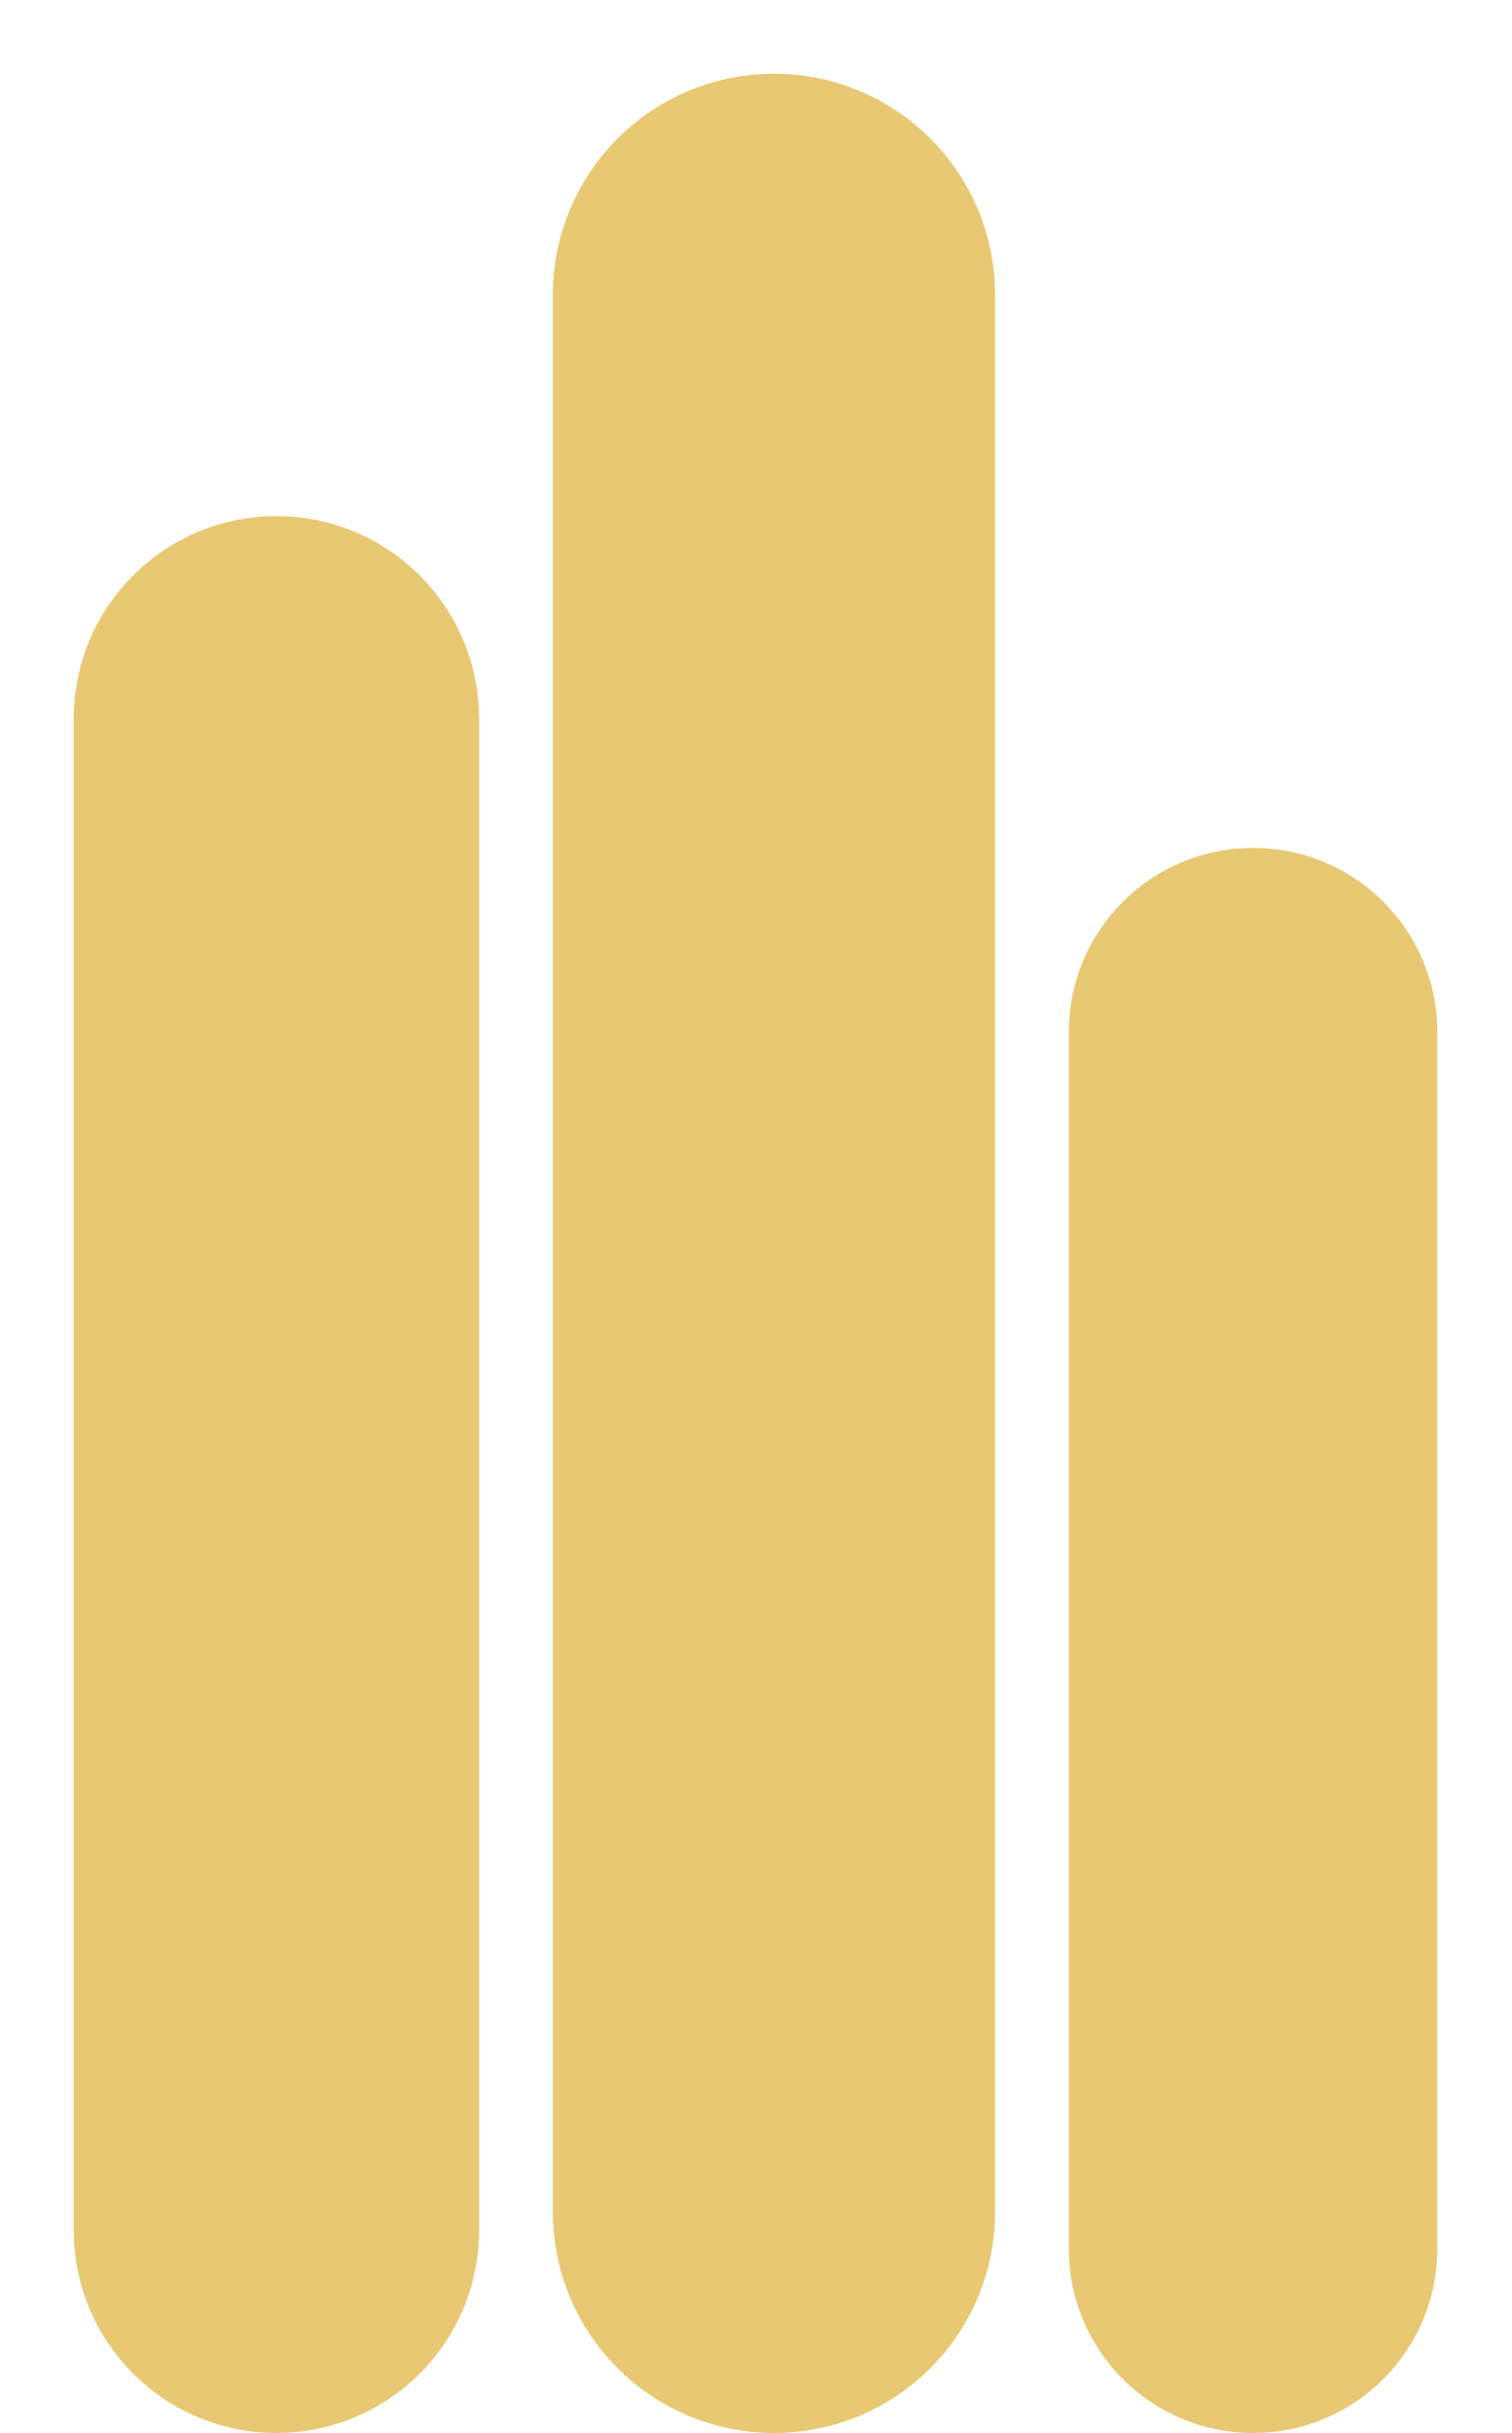
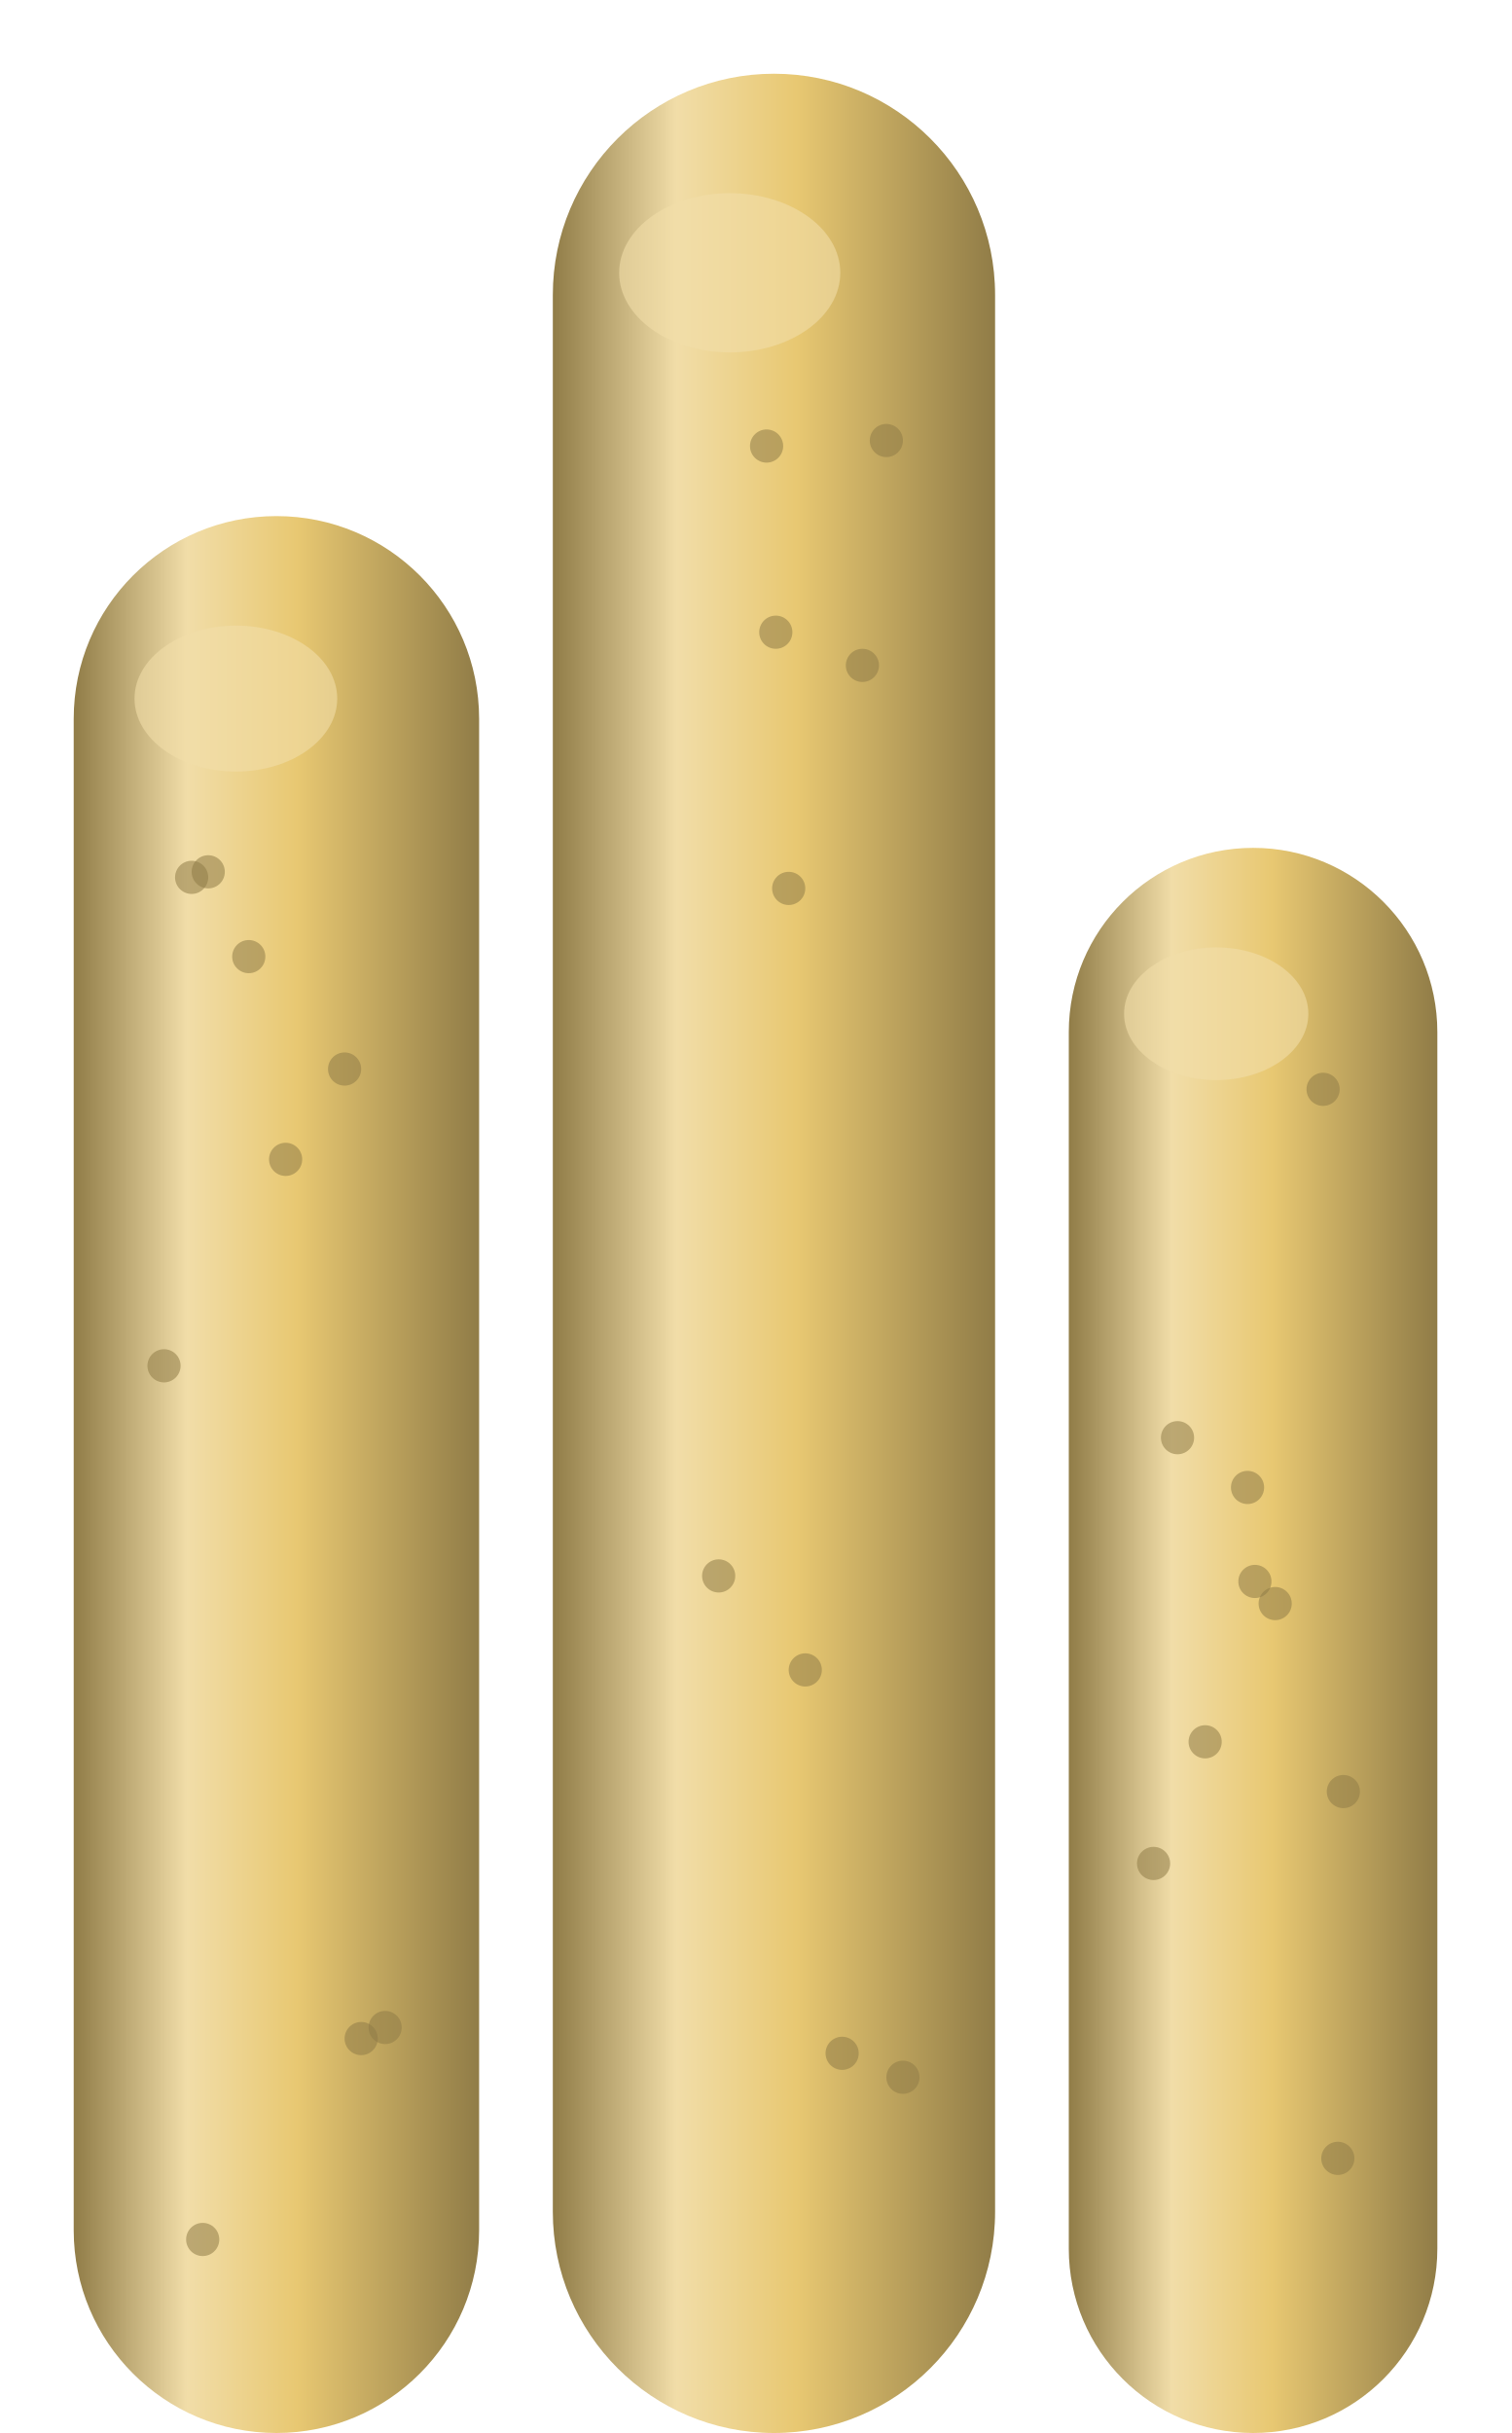
<svg xmlns="http://www.w3.org/2000/svg" viewBox="1090 168 82 132">
-   <g fill="#e8c872">
-     <rect x="1094" y="196" width="22" height="104" rx="11" />
-     <rect x="1120" y="172" width="24" height="128" rx="12" />
-     <rect x="1148" y="214" width="20" height="86" rx="10" />
-   </g>
+   <defs>
+     <linearGradient id="t" x1="0" y1="0" x2="1" y2="0">
+       <stop offset="0" stop-color="#907c47" />
+       <stop offset="0.28" stop-color="#f1dda8" />
+       <stop offset="0.55" stop-color="#e8c872" />
+       <stop offset="1" stop-color="#907c47" />
+     </linearGradient>
+   </defs>
+   <rect x="1094" y="196" width="22" height="104" rx="11.0" fill="url(#t)" />
+   <ellipse cx="1102.8" cy="205.9" rx="5.5" ry="3.96" fill="#f1dda8" opacity="0.6" />
+   <rect x="1120" y="172" width="24" height="128" rx="12.0" fill="url(#t)" />
+   <ellipse cx="1129.6" cy="182.8" rx="6.0" ry="4.32" fill="#f1dda8" opacity="0.6" />
+   <rect x="1148" y="214" width="20" height="86" rx="10.0" fill="url(#t)" />
+   <ellipse cx="1156.0" cy="223.0" rx="5.0" ry="3.6" fill="#f1dda8" opacity="0.6" />
+   <circle cx="1101.3" cy="215.3" r="0.9" fill="#907c47" opacity="0.55" />
+   <circle cx="1103.5" cy="219.9" r="0.9" fill="#907c47" opacity="0.55" />
+   <circle cx="1098.9" cy="242.1" r="0.9" fill="#907c47" opacity="0.55" />
+   <circle cx="1110.9" cy="278.0" r="0.9" fill="#907c47" opacity="0.55" />
+   <circle cx="1108.7" cy="226.0" r="0.9" fill="#907c47" opacity="0.55" />
+   <circle cx="1105.5" cy="230.9" r="0.9" fill="#907c47" opacity="0.55" />
+   <circle cx="1100.4" cy="215.6" r="0.9" fill="#907c47" opacity="0.55" />
+   <circle cx="1101.0" cy="289.5" r="0.9" fill="#907c47" opacity="0.55" />
+   <circle cx="1109.6" cy="278.6" r="0.9" fill="#907c47" opacity="0.55" />
+   <circle cx="1136.8" cy="204.1" r="0.9" fill="#907c47" opacity="0.55" />
+   <circle cx="1129.0" cy="253.5" r="0.9" fill="#907c47" opacity="0.55" />
+   <circle cx="1135.7" cy="279.4" r="0.9" fill="#907c47" opacity="0.55" />
+   <circle cx="1138.1" cy="191.9" r="0.9" fill="#907c47" opacity="0.55" />
+   <circle cx="1133.7" cy="258.6" r="0.9" fill="#907c47" opacity="0.55" />
+   <circle cx="1132.1" cy="202.3" r="0.9" fill="#907c47" opacity="0.55" />
+   <circle cx="1131.6" cy="192.2" r="0.9" fill="#907c47" opacity="0.55" />
+   <circle cx="1139.0" cy="280.7" r="0.9" fill="#907c47" opacity="0.55" />
+   <circle cx="1132.8" cy="216.2" r="0.9" fill="#907c47" opacity="0.55" />
+   <circle cx="1162.9" cy="265.2" r="0.9" fill="#907c47" opacity="0.55" />
+   <circle cx="1162.6" cy="285.1" r="0.9" fill="#907c47" opacity="0.55" />
+   <circle cx="1158.1" cy="253.8" r="0.9" fill="#907c47" opacity="0.55" />
+   <circle cx="1159.2" cy="255.0" r="0.9" fill="#907c47" opacity="0.55" />
+   <circle cx="1153.9" cy="246.0" r="0.9" fill="#907c47" opacity="0.55" />
+   <circle cx="1161.8" cy="227.1" r="0.9" fill="#907c47" opacity="0.55" />
+   <circle cx="1152.6" cy="269.1" r="0.9" fill="#907c47" opacity="0.55" />
+   <circle cx="1155.4" cy="262.5" r="0.9" fill="#907c47" opacity="0.55" />
+   <circle cx="1157.7" cy="248.7" r="0.9" fill="#907c47" opacity="0.55" />
</svg>
